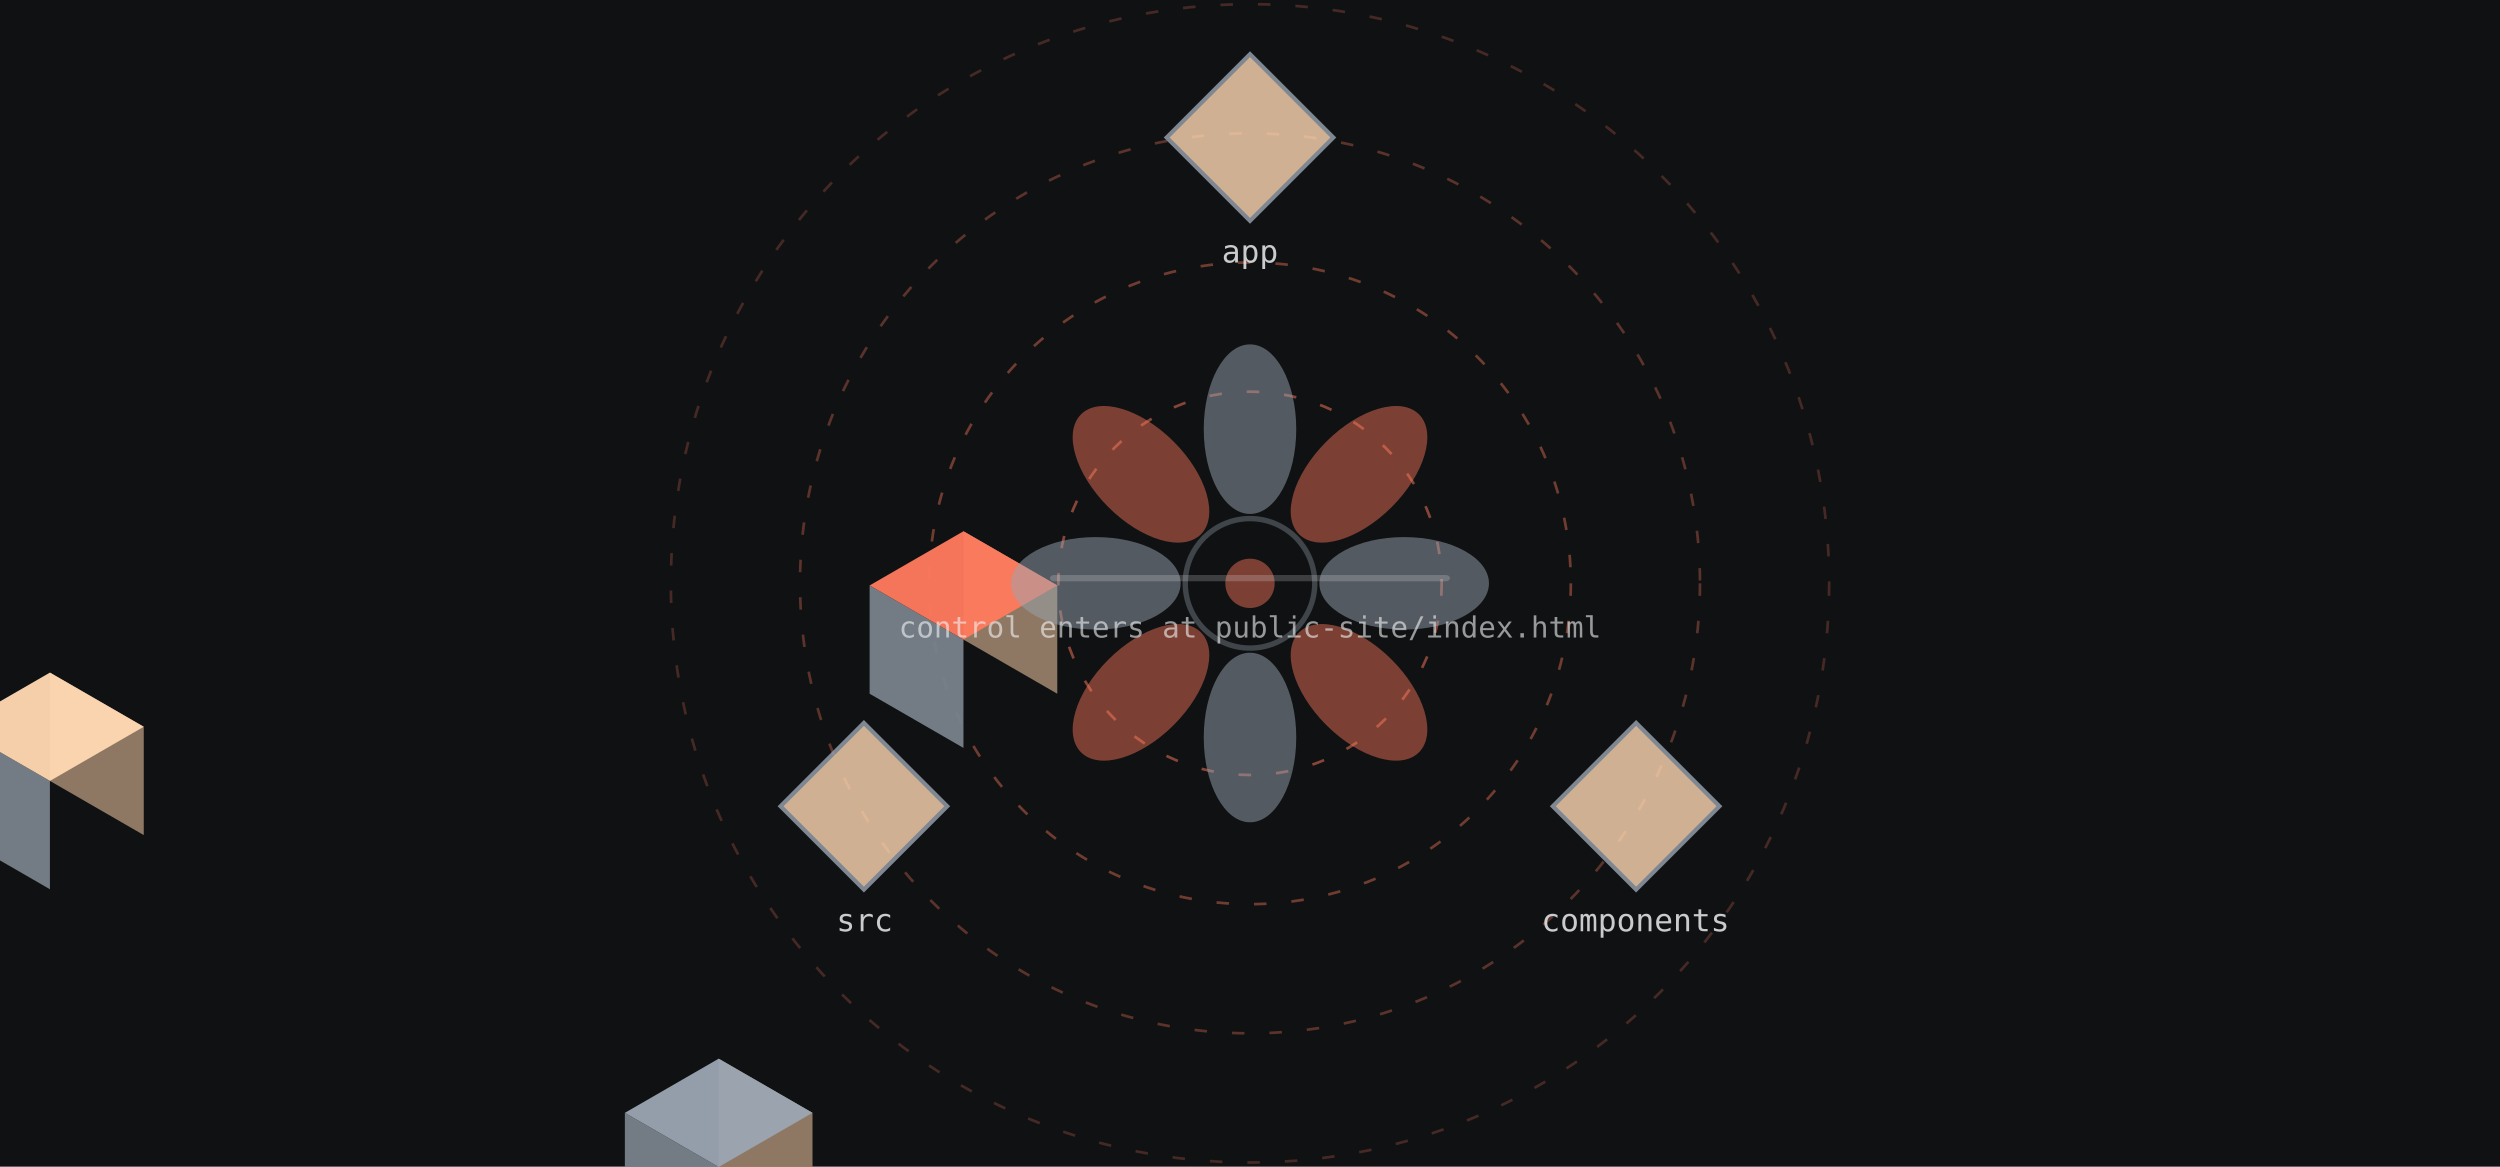
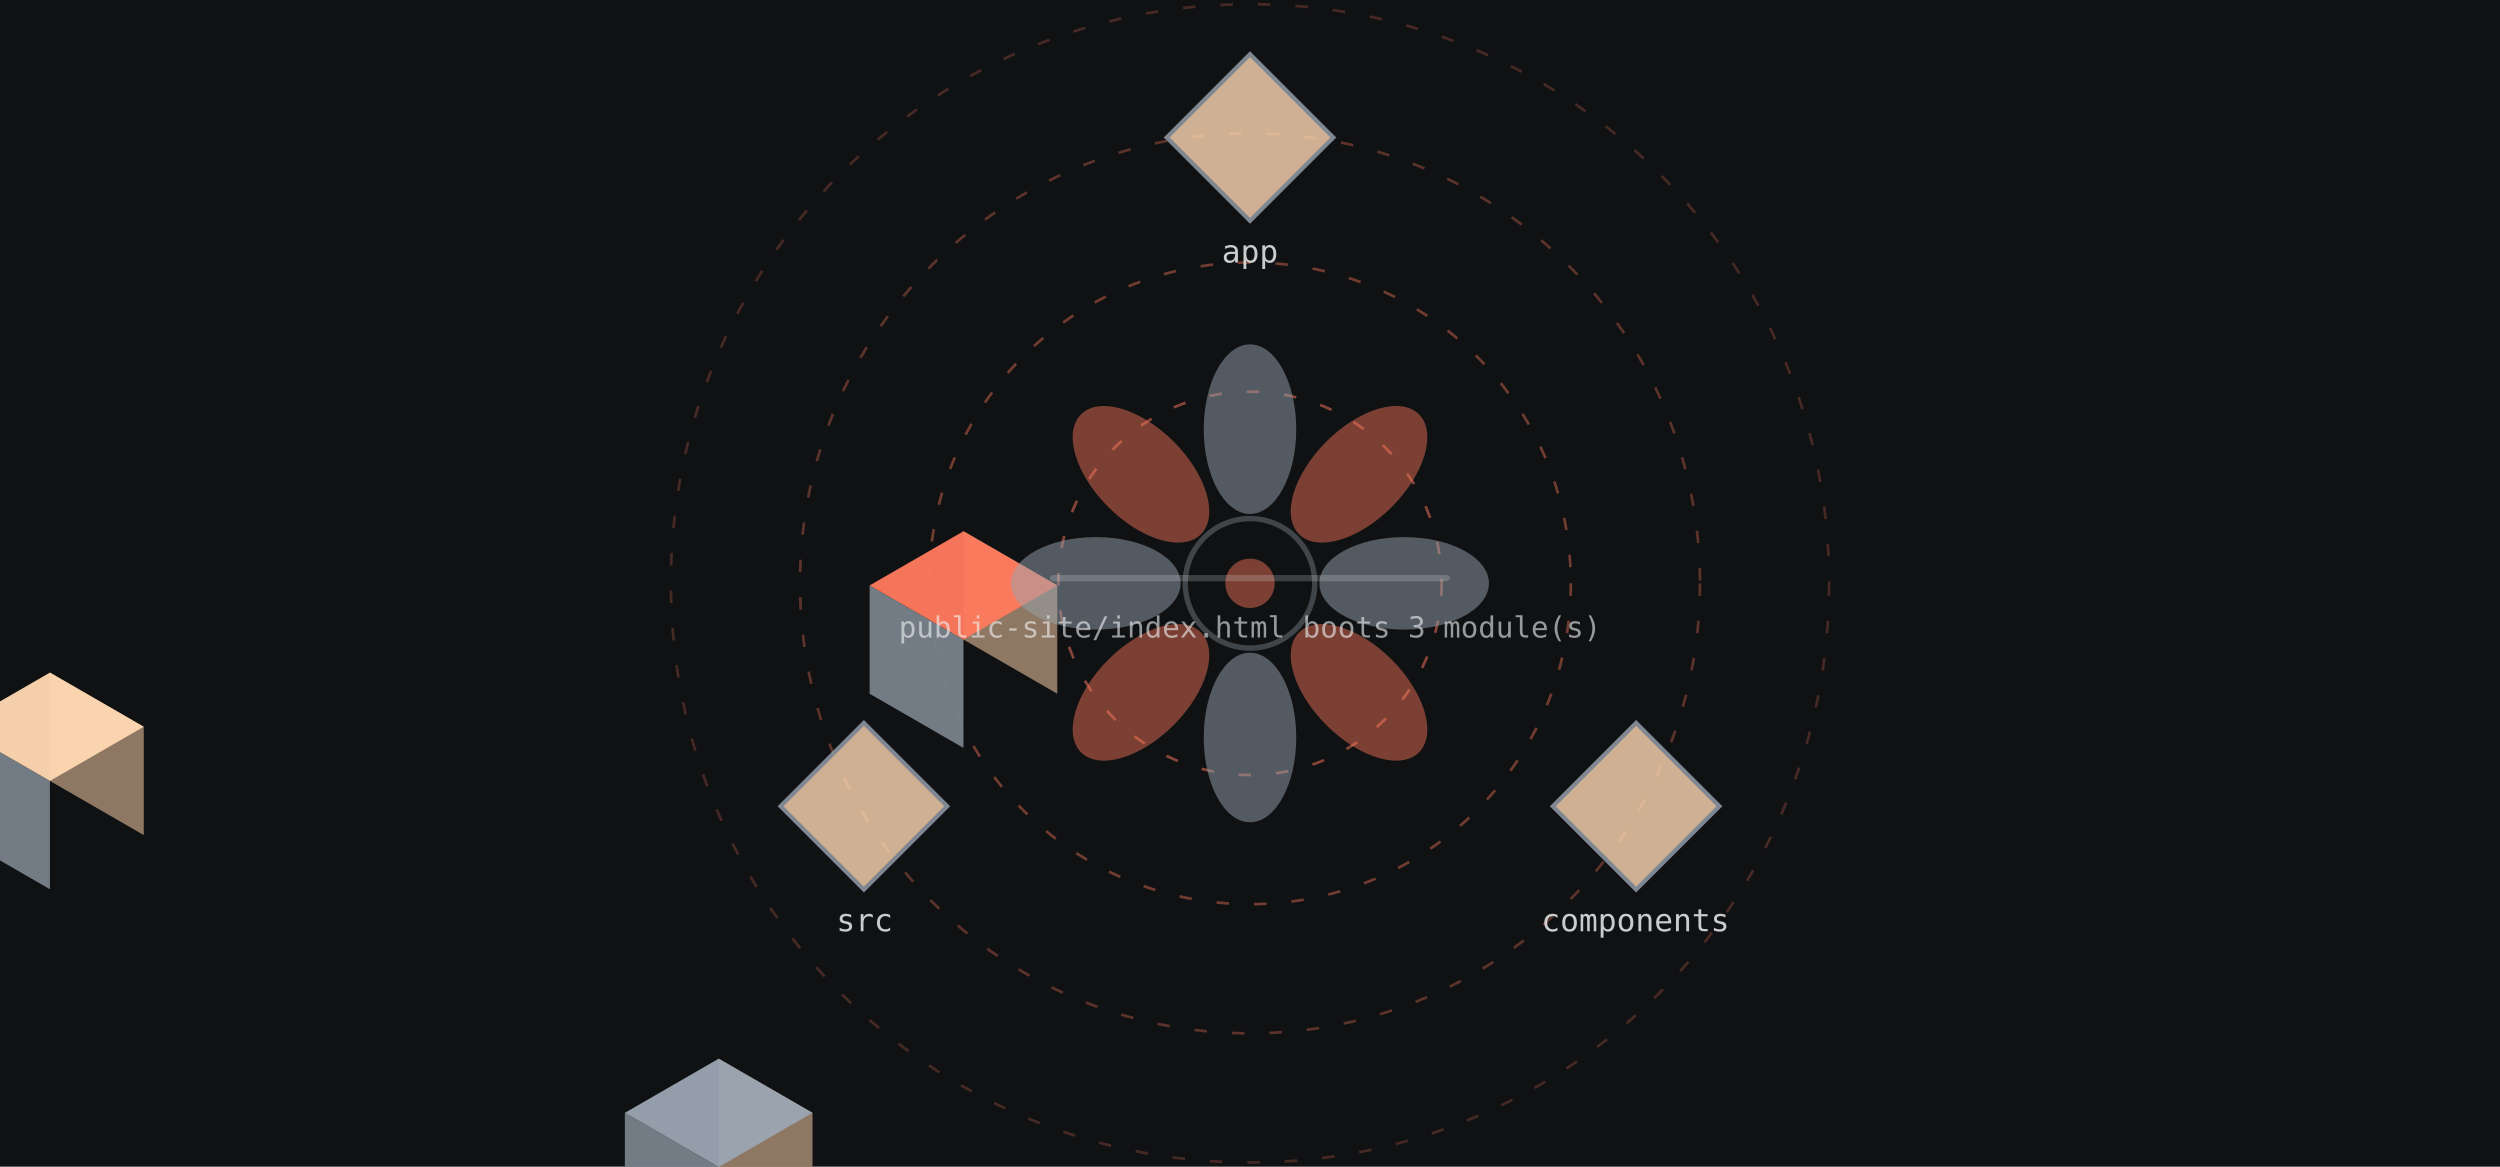
<svg xmlns="http://www.w3.org/2000/svg" viewBox="0 0 1200 560" width="1200" height="560" role="img" aria-label="VentureRank-OS workflow">
  <rect width="1200" height="560" fill="#0f1113" />
  <defs>
    <linearGradient id="gk" x1="0" y1="0" x2="1" y2="1">
      <stop offset="0%" stop-color="#ff7a5c" />
      <stop offset="100%" stop-color="#9aa5b1" />
    </linearGradient>
  </defs>
  <circle cx="600.00" cy="280.00" r="92.00" fill="none" stroke="rgba(255,122,92,0.500)" stroke-width="1.30" opacity="1.00" stroke-dasharray="6 12" />
  <g>
    <circle cx="600.00" cy="280.00" r="92.00" fill="none" stroke="#ffd8b1" stroke-width="2.60" opacity="0.00" />
    <animate attributeName="opacity" values="0;0.85;0" dur="13.3s" begin="0.0s" repeatCount="indefinite" />
  </g>
  <circle cx="600.00" cy="280.00" r="154.00" fill="none" stroke="rgba(255,122,92,0.410)" stroke-width="1.30" opacity="1.00" stroke-dasharray="6 12" />
  <g>
    <circle cx="600.00" cy="280.00" r="154.00" fill="none" stroke="#ffd8b1" stroke-width="2.60" opacity="0.00" />
    <animate attributeName="opacity" values="0;0.85;0" dur="13.3s" begin="0.6s" repeatCount="indefinite" />
  </g>
  <circle cx="600.00" cy="280.00" r="216.00" fill="none" stroke="rgba(255,122,92,0.320)" stroke-width="1.30" opacity="1.00" stroke-dasharray="6 12" />
  <g>
    <circle cx="600.00" cy="280.00" r="216.00" fill="none" stroke="#ffd8b1" stroke-width="2.60" opacity="0.00" />
    <animate attributeName="opacity" values="0;0.85;0" dur="13.3s" begin="1.2s" repeatCount="indefinite" />
  </g>
  <circle cx="600.00" cy="280.00" r="278.00" fill="none" stroke="rgba(255,122,92,0.230)" stroke-width="1.30" opacity="1.00" stroke-dasharray="6 12" />
  <g>
    <circle cx="600.00" cy="280.00" r="278.00" fill="none" stroke="#ffd8b1" stroke-width="2.60" opacity="0.00" />
    <animate attributeName="opacity" values="0;0.85;0" dur="13.3s" begin="1.8s" repeatCount="indefinite" />
  </g>
  <polygon points="462.46,307.00 507.49,333.00 507.49,281.00 462.46,255.00" fill="#947d67" opacity="0.95" />
  <polygon points="417.42,333.00 462.46,359.00 462.46,307.00 417.42,281.00" fill="#78818a" opacity="0.95" />
  <polygon points="462.46,255.00 507.49,281.00 462.46,307.00 417.42,281.00" fill="#ff7a5c" opacity="0.95" />
  <text x="600" y="126" font-family="ui-monospace,Menlo,monospace" font-size="15" fill="rgba(241,243,245,0.820)" text-anchor="middle">app</text>
  <g>
    <polygon points="600.00,26.00 640.00,66.00 600.00,106.00 560.00,66.00" fill="#ffd8b1" opacity="0.80" stroke="#9aa5b1" stroke-width="2" />
    <animate attributeName="opacity" values="0.25;1.0;0.25" dur="13.3s" begin="0.0s" repeatCount="indefinite" />
  </g>
  <polygon points="344.96,560.16 390.00,586.16 390.00,534.16 344.96,508.16" fill="#947d67" opacity="0.95" />
  <polygon points="299.93,586.16 344.96,612.16 344.96,560.16 299.93,534.16" fill="#78818a" opacity="0.95" />
  <polygon points="344.96,508.16 390.00,534.16 344.96,560.16 299.93,534.16" fill="#9aa5b1" opacity="0.95" />
  <text x="785" y="447" font-family="ui-monospace,Menlo,monospace" font-size="15" fill="rgba(241,243,245,0.820)" text-anchor="middle">components</text>
  <g>
    <polygon points="785.33,347.00 825.33,387.00 785.33,427.00 745.33,387.00" fill="#ffd8b1" opacity="0.80" stroke="#9aa5b1" stroke-width="2" />
    <animate attributeName="opacity" values="0.25;1.0;0.25" dur="13.3s" begin="4.433s" repeatCount="indefinite" />
  </g>
  <polygon points="23.96,374.84 69.00,400.84 69.00,348.84 23.96,322.84" fill="#947d67" opacity="0.95" />
  <polygon points="-21.07,400.84 23.96,426.84 23.96,374.84 -21.07,348.84" fill="#78818a" opacity="0.95" />
  <polygon points="23.96,322.84 69.00,348.84 23.96,374.84 -21.07,348.84" fill="#ffd8b1" opacity="0.95" />
  <text x="415" y="447" font-family="ui-monospace,Menlo,monospace" font-size="15" fill="rgba(241,243,245,0.820)" text-anchor="middle">src</text>
  <g>
    <polygon points="414.67,347.00 454.67,387.00 414.67,427.00 374.67,387.00" fill="#ffd8b1" opacity="0.80" stroke="#9aa5b1" stroke-width="2" />
    <animate attributeName="opacity" values="0.25;1.0;0.25" dur="13.3s" begin="8.867s" repeatCount="indefinite" />
  </g>
  <ellipse cx="600.00" cy="206.00" rx="22.20" ry="40.70" fill="rgba(154,165,177,0.500)" opacity="1.00" transform="rotate(0.0 600.00 206.00)" />
  <ellipse cx="652.33" cy="227.67" rx="22.20" ry="40.70" fill="rgba(255,122,92,0.450)" opacity="1.00" transform="rotate(45.0 652.33 227.67)" />
  <ellipse cx="674.00" cy="280.00" rx="22.20" ry="40.70" fill="rgba(154,165,177,0.500)" opacity="1.00" transform="rotate(90.0 674.00 280.00)" />
  <ellipse cx="652.33" cy="332.33" rx="22.20" ry="40.70" fill="rgba(255,122,92,0.450)" opacity="1.00" transform="rotate(135.0 652.33 332.33)" />
  <ellipse cx="600.00" cy="354.00" rx="22.20" ry="40.70" fill="rgba(154,165,177,0.500)" opacity="1.00" transform="rotate(180.0 600.00 354.00)" />
  <ellipse cx="547.67" cy="332.33" rx="22.20" ry="40.70" fill="rgba(255,122,92,0.450)" opacity="1.00" transform="rotate(225.0 547.67 332.33)" />
  <ellipse cx="526.00" cy="280.00" rx="22.20" ry="40.70" fill="rgba(154,165,177,0.500)" opacity="1.00" transform="rotate(270.0 526.00 280.00)" />
  <ellipse cx="547.67" cy="227.67" rx="22.20" ry="40.70" fill="rgba(255,122,92,0.450)" opacity="1.00" transform="rotate(315.0 547.67 227.67)" />
  <circle cx="600.00" cy="280.00" r="31.08" fill="none" stroke="rgba(154,165,177,0.500)" stroke-width="2.59" opacity="0.70" />
  <circle cx="600.00" cy="280.00" r="11.84" fill="rgba(255,122,92,0.450)" opacity="1.00" />
  <rect x="504.00" y="276.00" width="192.00" height="3.00" rx="2.00" fill="rgba(241,243,245,0.200)" opacity="1.00" />
-   <text x="600" y="306" font-family="ui-monospace,Menlo,monospace" font-size="14" fill="rgba(241,243,245,0.600)" text-anchor="middle">control enters at public-site/index.html</text>
+   <text x="600" y="306" font-family="ui-monospace,Menlo,monospace" font-size="14" fill="rgba(241,243,245,0.600)" text-anchor="middle">public-site/index.html boots 3 module(s)</text>
</svg>
